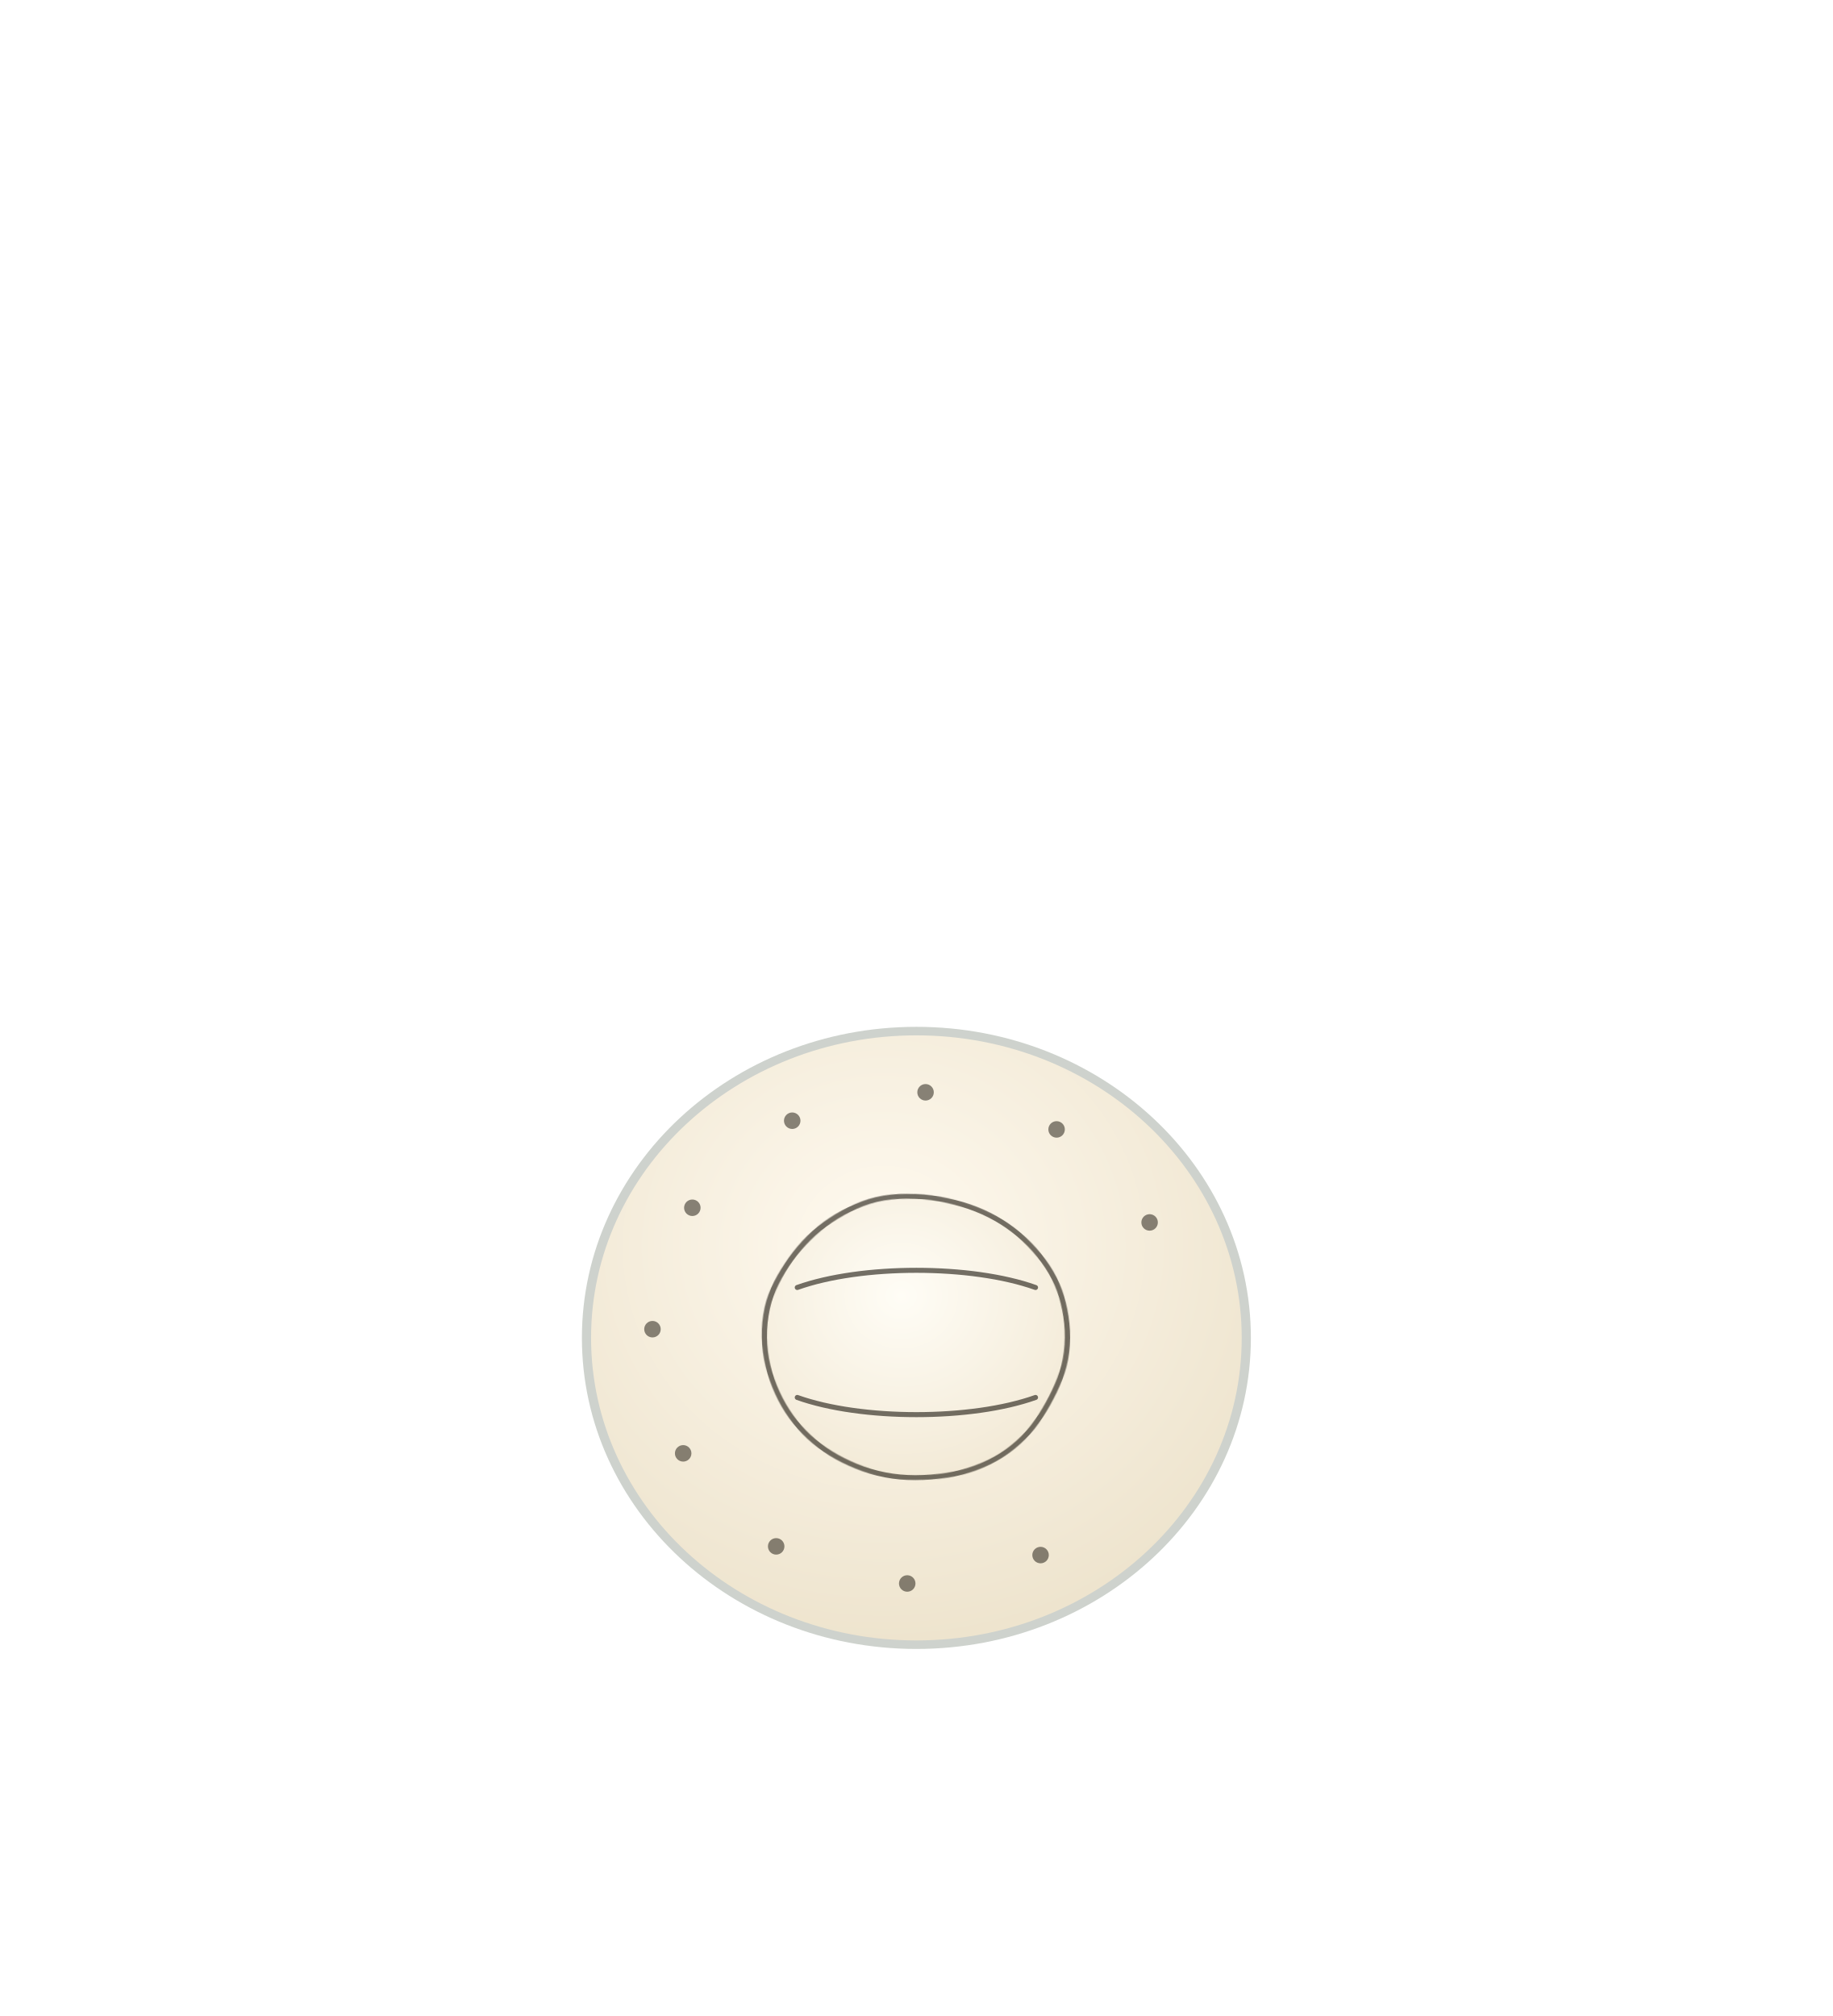
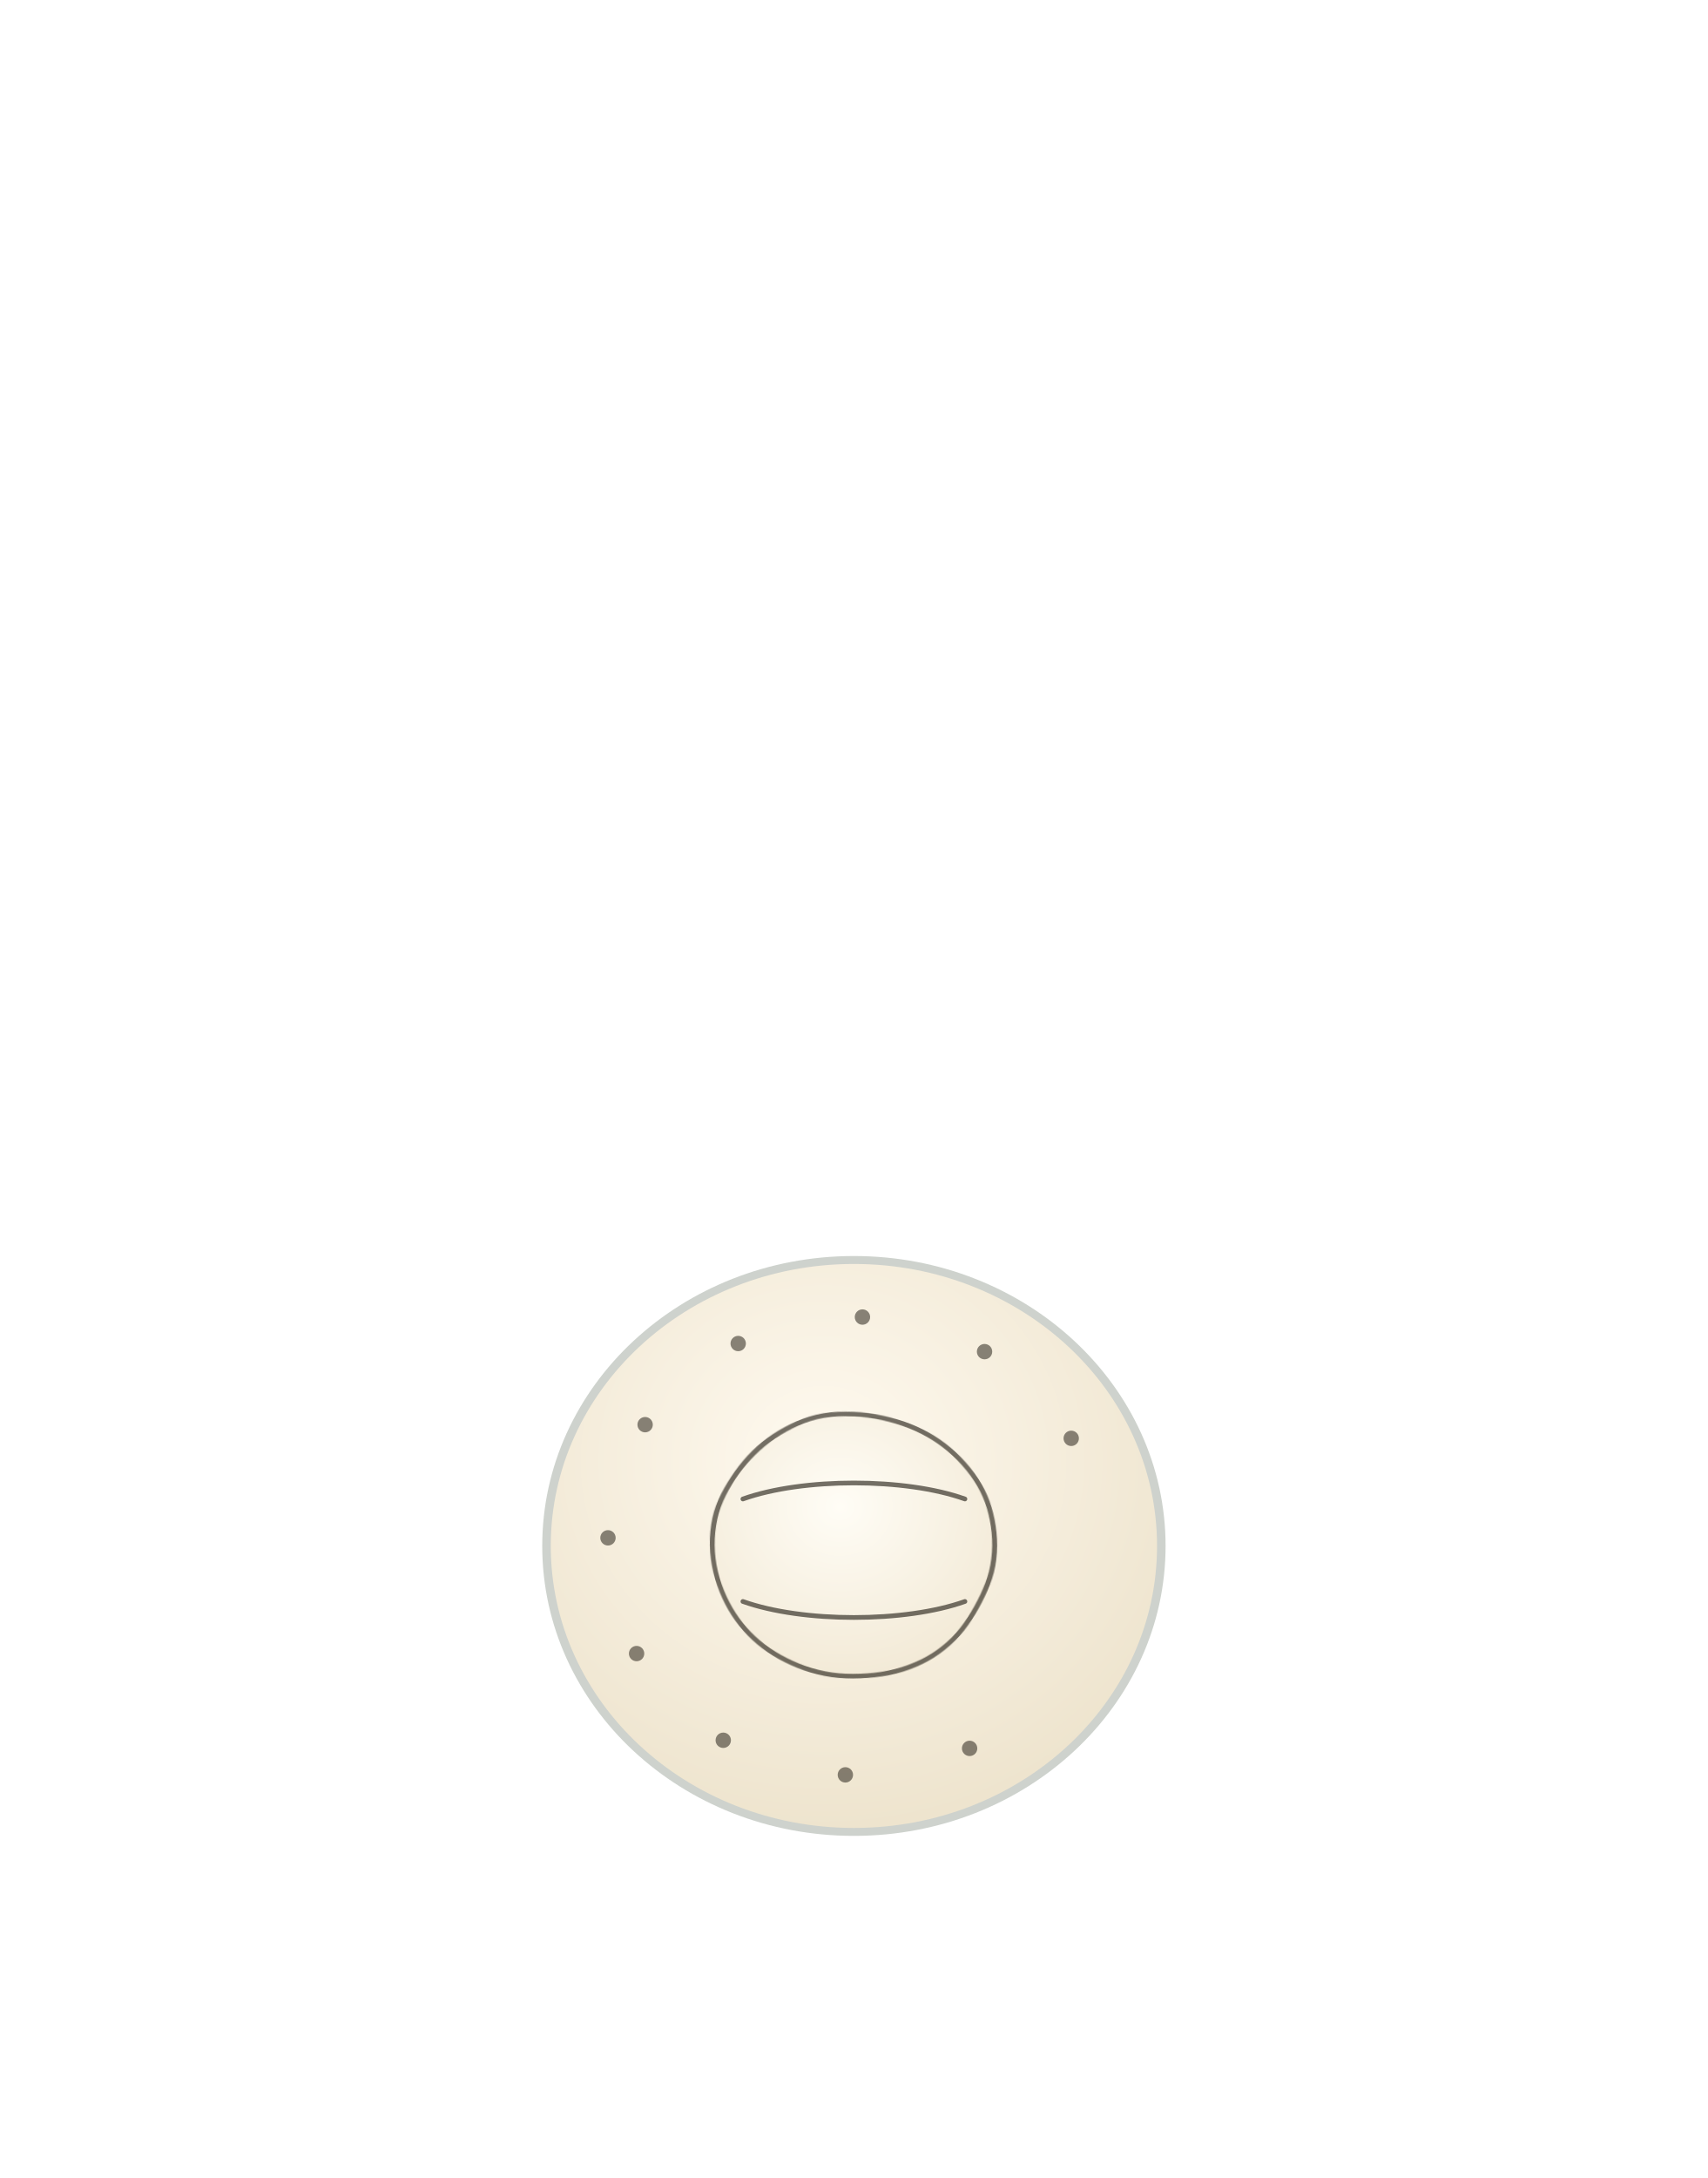
- <svg xmlns="http://www.w3.org/2000/svg" viewBox="0 0 400 440" width="400" height="440">
+ <svg xmlns="http://www.w3.org/2000/svg" viewBox="0 -70 400 510" width="400" height="510">
  <defs>
    <filter id="tlp-wobble" x="-5%" y="-5%" width="110%" height="110%">
      <feTurbulence type="fractalNoise" baseFrequency="0.035" numOctaves="2" seed="4" />
      <feDisplacementMap in="SourceGraphic" scale="1.6" />
    </filter>
    <filter id="tlp-wash" x="-10%" y="-10%" width="120%" height="120%">
      <feTurbulence type="fractalNoise" baseFrequency="0.022" numOctaves="3" seed="9" result="n" />
      <feDisplacementMap in="SourceGraphic" in2="n" scale="5" />
      <feGaussianBlur stdDeviation="0.5" />
    </filter>
    <filter id="tlp-grain" x="0" y="0" width="100%" height="100%">
      <feTurbulence type="fractalNoise" baseFrequency="0.9" numOctaves="2" seed="3" />
      <feColorMatrix values="0 0 0 0 0.16  0 0 0 0 0.13  0 0 0 0 0.08  0 0 0 -1.6 1.05" />
      <feComposite in2="SourceGraphic" operator="in" />
    </filter>
    <filter id="tlp-edge" x="-5%" y="-5%" width="110%" height="110%">
      <feGaussianBlur stdDeviation="2.2" />
    </filter>
    <filter id="tlp-soft" x="-30%" y="-60%" width="160%" height="220%">
      <feGaussianBlur stdDeviation="8" />
    </filter>
    <linearGradient id="tlp-body" x1="0" y1="0" x2="0" y2="1">
      <stop offset="0" style="stop-color:#b9cdaa" />
      <stop offset=".5" style="stop-color:#7f9e74" />
      <stop offset="1" style="stop-color:#55704f" />
    </linearGradient>
    <linearGradient id="tlp-side" x1="0" y1="0" x2="1" y2="0">
      <stop offset="0" style="stop-color:#3a4d36" stop-opacity=".6" />
      <stop offset=".14" style="stop-color:#3a4d36" stop-opacity="0" />
      <stop offset=".86" style="stop-color:#3a4d36" stop-opacity="0" />
      <stop offset="1" style="stop-color:#3a4d36" stop-opacity=".65" />
    </linearGradient>
    <linearGradient id="tlp-deck" x1="0" y1="0" x2="0" y2="1">
      <stop offset="0" style="stop-color:#b9cdaa" />
      <stop offset="1" style="stop-color:#7f9e74" />
    </linearGradient>
    <linearGradient id="tlp-post" x1="0" y1="0" x2="1" y2="0">
      <stop offset="0" style="stop-color:#b9cdaa" />
      <stop offset=".55" style="stop-color:#7f9e74" />
      <stop offset="1" style="stop-color:#55704f" />
    </linearGradient>
    <linearGradient id="tlp-hand" x1="0" y1="0" x2="0" y2="1">
      <stop offset="0" style="stop-color:#b9cdaa" />
      <stop offset=".5" style="stop-color:#7f9e74" />
      <stop offset="1" style="stop-color:#55704f" />
    </linearGradient>
    <linearGradient id="tlp-cup" x1="0" y1="0" x2="0" y2="1">
      <stop offset="0" style="stop-color:#b9cdaa" />
      <stop offset=".35" style="stop-color:#7f9e74" />
      <stop offset="1" style="stop-color:#55704f" />
    </linearGradient>
    <radialGradient id="tlp-plate" cx=".45" cy=".35" r=".8">
      <stop offset="0" stop-color="#fffaf0" />
      <stop offset="1" stop-color="#eadfc6" />
    </radialGradient>
    <radialGradient id="tlp-card" cx=".45" cy=".35" r=".75">
      <stop offset="0" stop-color="#fffdf6" />
      <stop offset="1" stop-color="#f1e7d2" />
    </radialGradient>
    <radialGradient id="tlp-wheelfill" cx=".4" cy=".3" r=".9">
      <stop offset="0" stop-color="#ffffff" stop-opacity=".55" />
      <stop offset=".7" stop-color="#ffffff" stop-opacity=".14" />
      <stop offset="1" style="stop-color:#3a4d36" stop-opacity=".3" />
    </radialGradient>
    <linearGradient id="tlp-metal" x1="0" y1="0" x2="1" y2="1">
      <stop offset="0" stop-color="#f6f3ec" />
      <stop offset=".5" stop-color="#bdb6a8" />
      <stop offset="1" stop-color="#7d766a" />
    </linearGradient>
    <clipPath id="tlp-faceclip">
-       <path d="M80 188 C80 180 88 176 98 176 L302 176 C312 176 320 180 320 188 L334 368 C335 380 327 388 314 388 L86 388 C73 388 65 380 66 368 Z" />
+       <path d="M84 214 C86 184 108 168 140 166 L260 166 C292 168 314 184 316 214 C322 262 336 318 338 356 C339 378 326 390 304 390 L96 390 C74 390 61 378 62 356 C64 318 78 262 84 214 Z" />
+     </clipPath>
+     <clipPath id="tlp-handclip">
+       <path d="M56 200 C48 172 50 134 66 116 C80 100 102 96 126 96 C162 86 238 86 274 96 C298 96 320 100 334 116 C350 134 352 172 344 200 C338 216 294 218 284 202 C280 180 274 158 258 146 C228 132 172 132 142 146 C126 158 120 180 116 202 C106 218 62 216 56 200 Z" />
    </clipPath>
  </defs>
  <ellipse cx="200" cy="292" rx="73" ry="67.89" style="fill:#3a4d36" opacity=".25" />
  <ellipse cx="200" cy="292" rx="71" ry="66.03" fill="url(#tlp-plate)" />
  <circle cx="250.9" cy="266.8" r="1.8" fill="#2a251c" opacity=".55" />
  <circle cx="230.6" cy="246.5" r="1.8" fill="#2a251c" opacity=".55" />
  <circle cx="202.0" cy="238.4" r="1.8" fill="#2a251c" opacity=".55" />
  <circle cx="172.9" cy="244.6" r="1.8" fill="#2a251c" opacity=".55" />
  <circle cx="151.1" cy="263.6" r="1.8" fill="#2a251c" opacity=".55" />
  <circle cx="142.4" cy="290.1" r="1.8" fill="#2a251c" opacity=".55" />
  <circle cx="149.1" cy="317.2" r="1.8" fill="#2a251c" opacity=".55" />
  <circle cx="169.4" cy="337.5" r="1.8" fill="#2a251c" opacity=".55" />
  <circle cx="198.0" cy="345.6" r="1.8" fill="#2a251c" opacity=".55" />
  <circle cx="227.1" cy="339.4" r="1.8" fill="#2a251c" opacity=".55" />
  <ellipse cx="200" cy="292" rx="33" ry="30.69" fill="url(#tlp-card)" />
  <g filter="url(#tlp-wobble)">
    <ellipse cx="200" cy="292" rx="33" ry="30.69" fill="none" stroke="#2a251c" stroke-width="1.1" stroke-linecap="round" stroke-linejoin="round" opacity=".65" />
  </g>
  <path d="M174 281 C188 276 212 276 226 281" fill="none" stroke="#2a251c" stroke-width="1.1" stroke-linecap="round" stroke-linejoin="round" opacity=".65" />
  <path d="M174 305 C188 310 212 310 226 305" fill="none" stroke="#2a251c" stroke-width="1.1" stroke-linecap="round" stroke-linejoin="round" opacity=".65" />
  <text class="tl-rotary__number" x="200" y="297.5" text-anchor="middle" font-family="Figtree, Helvetica, sans-serif" font-size="15" font-weight="600" letter-spacing="1.5" fill="#2a251c" />
</svg>
